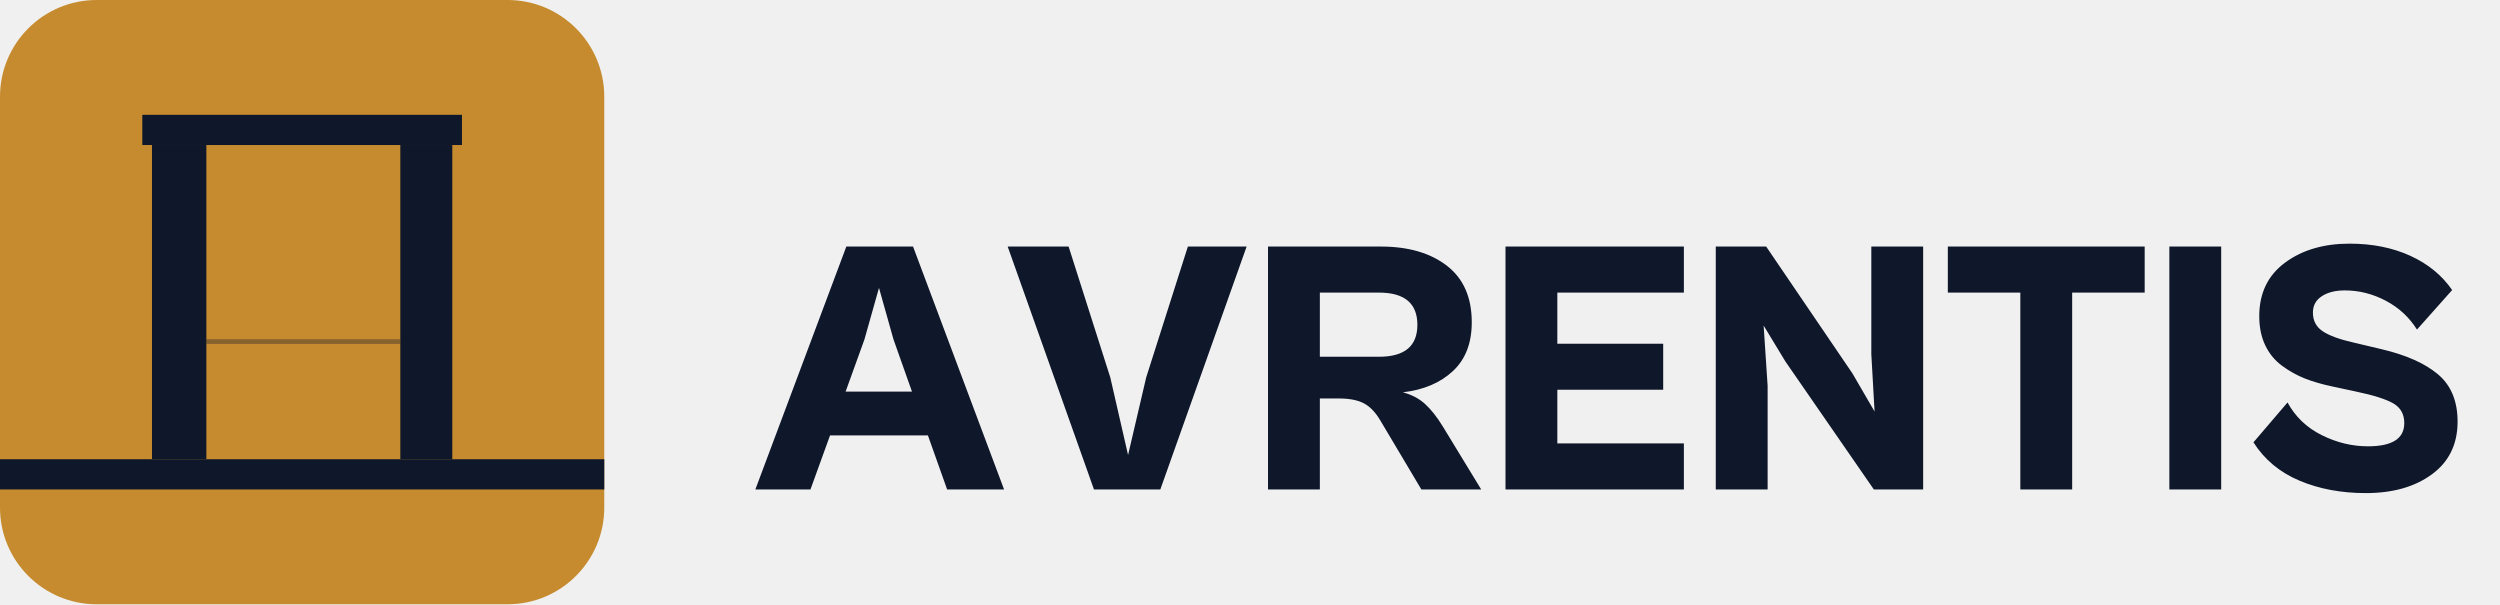
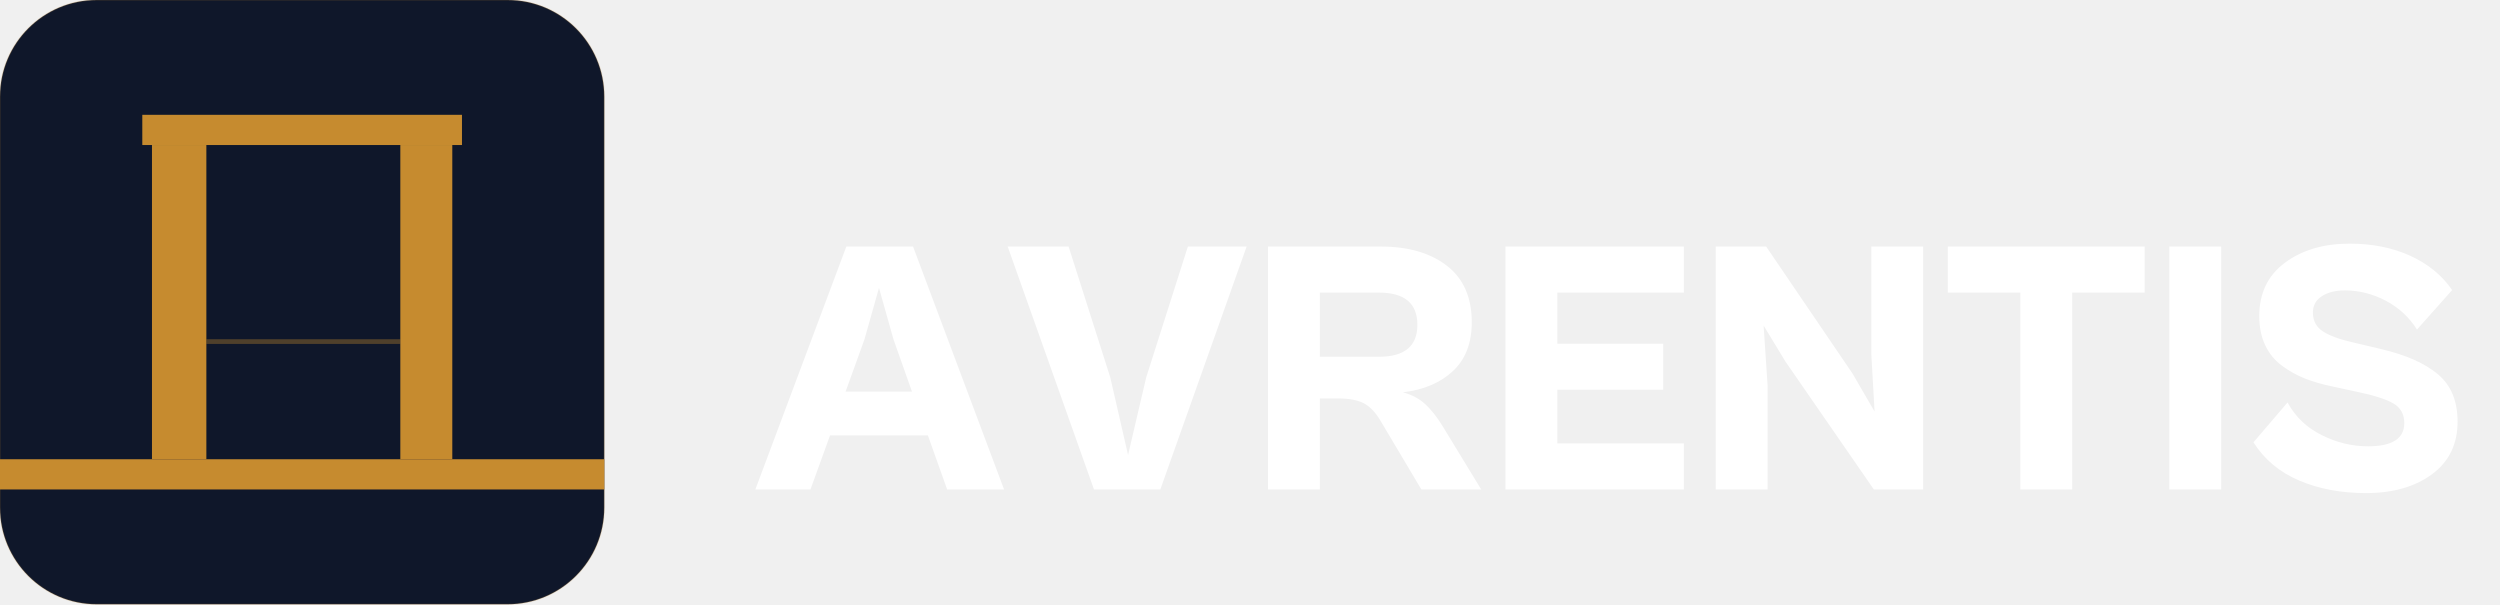
<svg xmlns="http://www.w3.org/2000/svg" width="1059.123" height="256" viewBox="0 0 1059.123 256">
  <g>
-     <rect width="256" height="256" rx="40.96" fill="#c68b2f" />
-     <rect x="60.288" y="48.64" width="135.424" height="12.8" fill="#0f172a" />
-     <rect x="64.384" y="61.44" width="23.04" height="133.12" fill="#0f172a" />
-     <rect x="169.6" y="61.44" width="22.016" height="133.12" fill="#0f172a" />
-     <rect x="87.424" y="143.708" width="82.176" height="2" fill="#0f172a" opacity="0.35" />
-     <rect x="0" y="194.56" width="256" height="12.8" fill="#0f172a" />
+     <rect width="256" height="256" rx="40.96" fill="#0f172a" stroke="rgba(198,139,47,0.2)" stroke-width="0.5" />
+     <rect x="60.288" y="48.64" width="135.424" height="12.8" fill="#c68b2f" />
+     <rect x="64.384" y="61.44" width="23.04" height="133.12" fill="#c68b2f" />
+     <rect x="169.6" y="61.44" width="22.016" height="133.12" fill="#c68b2f" />
+     <rect x="87.424" y="143.708" width="82.176" height="2" fill="#c68b2f" opacity="0.35" />
+     <rect x="0" y="194.56" width="256" height="12.8" fill="#c68b2f" />
  </g>
-   <path transform="translate(319.232 0)" d="M32.41 184.47L24.12 207.36L0.77 207.36L39.32 104.45L67.58 104.45L106.14 207.36L82.02 207.36L73.88 184.47L32.41 184.47M53.15 121.96L47 143.77L39.01 165.89L67.12 165.89L59.29 143.77L53.15 121.96M208.90 104.45L172.34 207.36L144.23 207.36L107.67 104.45L133.48 104.45L151.14 159.90L158.67 192.77L166.35 159.90L184.01 104.45L208.90 104.45M239.92 168.81L239.92 207.36L217.96 207.36L217.96 104.45L265.73 104.45Q283.24 104.45 293.76 112.59Q304.28 120.73 304.28 136.55Q304.28 149.76 296.29 157.21Q288.31 164.66 275.10 166.20Q280.78 167.73 284.54 171.19Q288.31 174.64 291.99 180.63L308.28 207.36L282.93 207.36L265.57 178.18Q262.50 172.95 258.59 170.88Q254.67 168.81 247.91 168.81L239.92 168.81M264.96 123.96L239.92 123.96L239.92 151.14L264.96 151.14Q281.24 151.14 281.24 137.63Q281.24 123.96 264.96 123.96M394.14 187.85L394.14 207.36L318.57 207.36L318.57 104.45L394.14 104.45L394.14 123.96L340.53 123.96L340.53 145.61L385.38 145.61L385.38 165.12L340.53 165.12L340.53 187.85L394.14 187.85M429.62 163.43L429.62 207.36L407.65 207.36L407.65 104.45L429 104.45L465.56 158.21L474.93 174.34L473.55 150.07L473.55 104.45L495.51 104.45L495.51 207.36L474.62 207.36L437.15 153.14L427.93 137.93L429.62 163.43M558.64 123.96L558.64 207.36L536.68 207.36L536.68 123.96L505.96 123.96L505.96 104.45L589.36 104.45L589.36 123.96L558.64 123.96M621.77 104.45L621.77 207.36L599.81 207.36L599.81 104.45L621.77 104.45M683.06 208.90Q667.39 208.90 654.87 203.60Q642.36 198.30 635.44 187.39L649.88 170.50Q654.80 179.56 664.32 184.32Q673.84 189.08 683.98 189.08Q699.34 189.08 699.34 179.25Q699.34 173.57 694.66 170.88Q689.97 168.19 678.91 165.89L668.93 163.74Q662.32 162.36 657.25 160.36Q652.19 158.36 647.58 154.98Q642.97 151.60 640.44 146.30Q637.90 141 637.90 133.94Q637.90 119.35 648.81 111.28Q659.71 103.22 676.15 103.22Q690.59 103.22 701.88 108.36Q713.16 113.51 719.62 122.88L704.72 139.62Q699.80 131.79 691.51 127.41Q683.21 123.03 674.15 123.03Q668.16 123.03 664.40 125.49Q660.63 127.95 660.63 132.40Q660.63 137.63 664.86 140.39Q669.08 143.16 677.99 145.15L689.66 147.92Q705.33 151.60 713.63 158.59Q721.92 165.58 721.92 178.64Q721.92 192.92 711.09 200.91Q700.26 208.90 683.06 208.90" fill="#0f172a" />
+   <path transform="translate(319.232 0)" d="M32.41 184.47L24.12 207.36L0.77 207.36L39.32 104.45L67.58 104.45L106.14 207.36L82.02 207.36L73.88 184.47L32.41 184.47M53.15 121.96L47 143.77L39.01 165.89L67.12 165.89L59.29 143.77L53.15 121.96M208.90 104.45L172.34 207.36L144.23 207.36L107.67 104.45L133.48 104.45L151.14 159.90L158.67 192.77L166.35 159.90L184.01 104.45L208.90 104.45M239.92 168.81L239.92 207.36L217.96 207.36L217.96 104.45L265.73 104.45Q283.24 104.45 293.76 112.59Q304.28 120.73 304.28 136.55Q304.28 149.76 296.29 157.21Q288.31 164.66 275.10 166.20Q280.78 167.73 284.54 171.19Q288.31 174.64 291.99 180.63L308.28 207.36L282.93 207.36L265.57 178.18Q262.50 172.95 258.59 170.88Q254.67 168.81 247.91 168.81L239.92 168.81M264.96 123.96L239.92 123.96L239.92 151.14L264.96 151.14Q281.24 151.14 281.24 137.63Q281.24 123.96 264.96 123.96M394.14 187.85L394.14 207.36L318.57 207.36L318.57 104.45L394.14 104.45L394.14 123.96L340.53 123.96L340.53 145.61L385.38 145.61L385.38 165.12L340.53 165.12L340.53 187.85L394.14 187.85M429.62 163.43L429.62 207.36L407.65 207.36L407.65 104.45L429 104.45L465.56 158.21L474.93 174.34L473.55 150.07L473.55 104.45L495.51 104.45L495.51 207.36L474.62 207.36L437.15 153.14L427.93 137.93L429.62 163.43M558.64 123.96L558.64 207.36L536.68 207.36L536.68 123.96L505.96 123.96L505.96 104.45L589.36 104.45L589.36 123.96L558.64 123.96M621.77 104.45L621.77 207.36L599.81 207.36L599.81 104.45L621.77 104.45M683.06 208.90Q667.39 208.90 654.87 203.60Q642.36 198.30 635.44 187.39L649.88 170.50Q654.80 179.56 664.32 184.32Q673.84 189.08 683.98 189.08Q699.34 189.08 699.34 179.25Q699.34 173.57 694.66 170.88Q689.97 168.19 678.91 165.89L668.93 163.74Q662.32 162.36 657.25 160.36Q652.19 158.36 647.58 154.98Q642.97 151.60 640.44 146.30Q637.90 141 637.90 133.94Q637.90 119.35 648.81 111.28Q659.71 103.22 676.15 103.22Q690.59 103.22 701.88 108.36Q713.16 113.51 719.62 122.88L704.72 139.62Q699.80 131.79 691.51 127.41Q683.21 123.03 674.15 123.03Q668.16 123.03 664.40 125.49Q660.63 127.95 660.63 132.40Q660.63 137.63 664.86 140.39Q669.08 143.16 677.99 145.15L689.66 147.92Q705.33 151.60 713.63 158.59Q721.92 165.58 721.92 178.64Q721.92 192.92 711.09 200.91Q700.26 208.90 683.06 208.90" fill="#ffffff" />
</svg>
